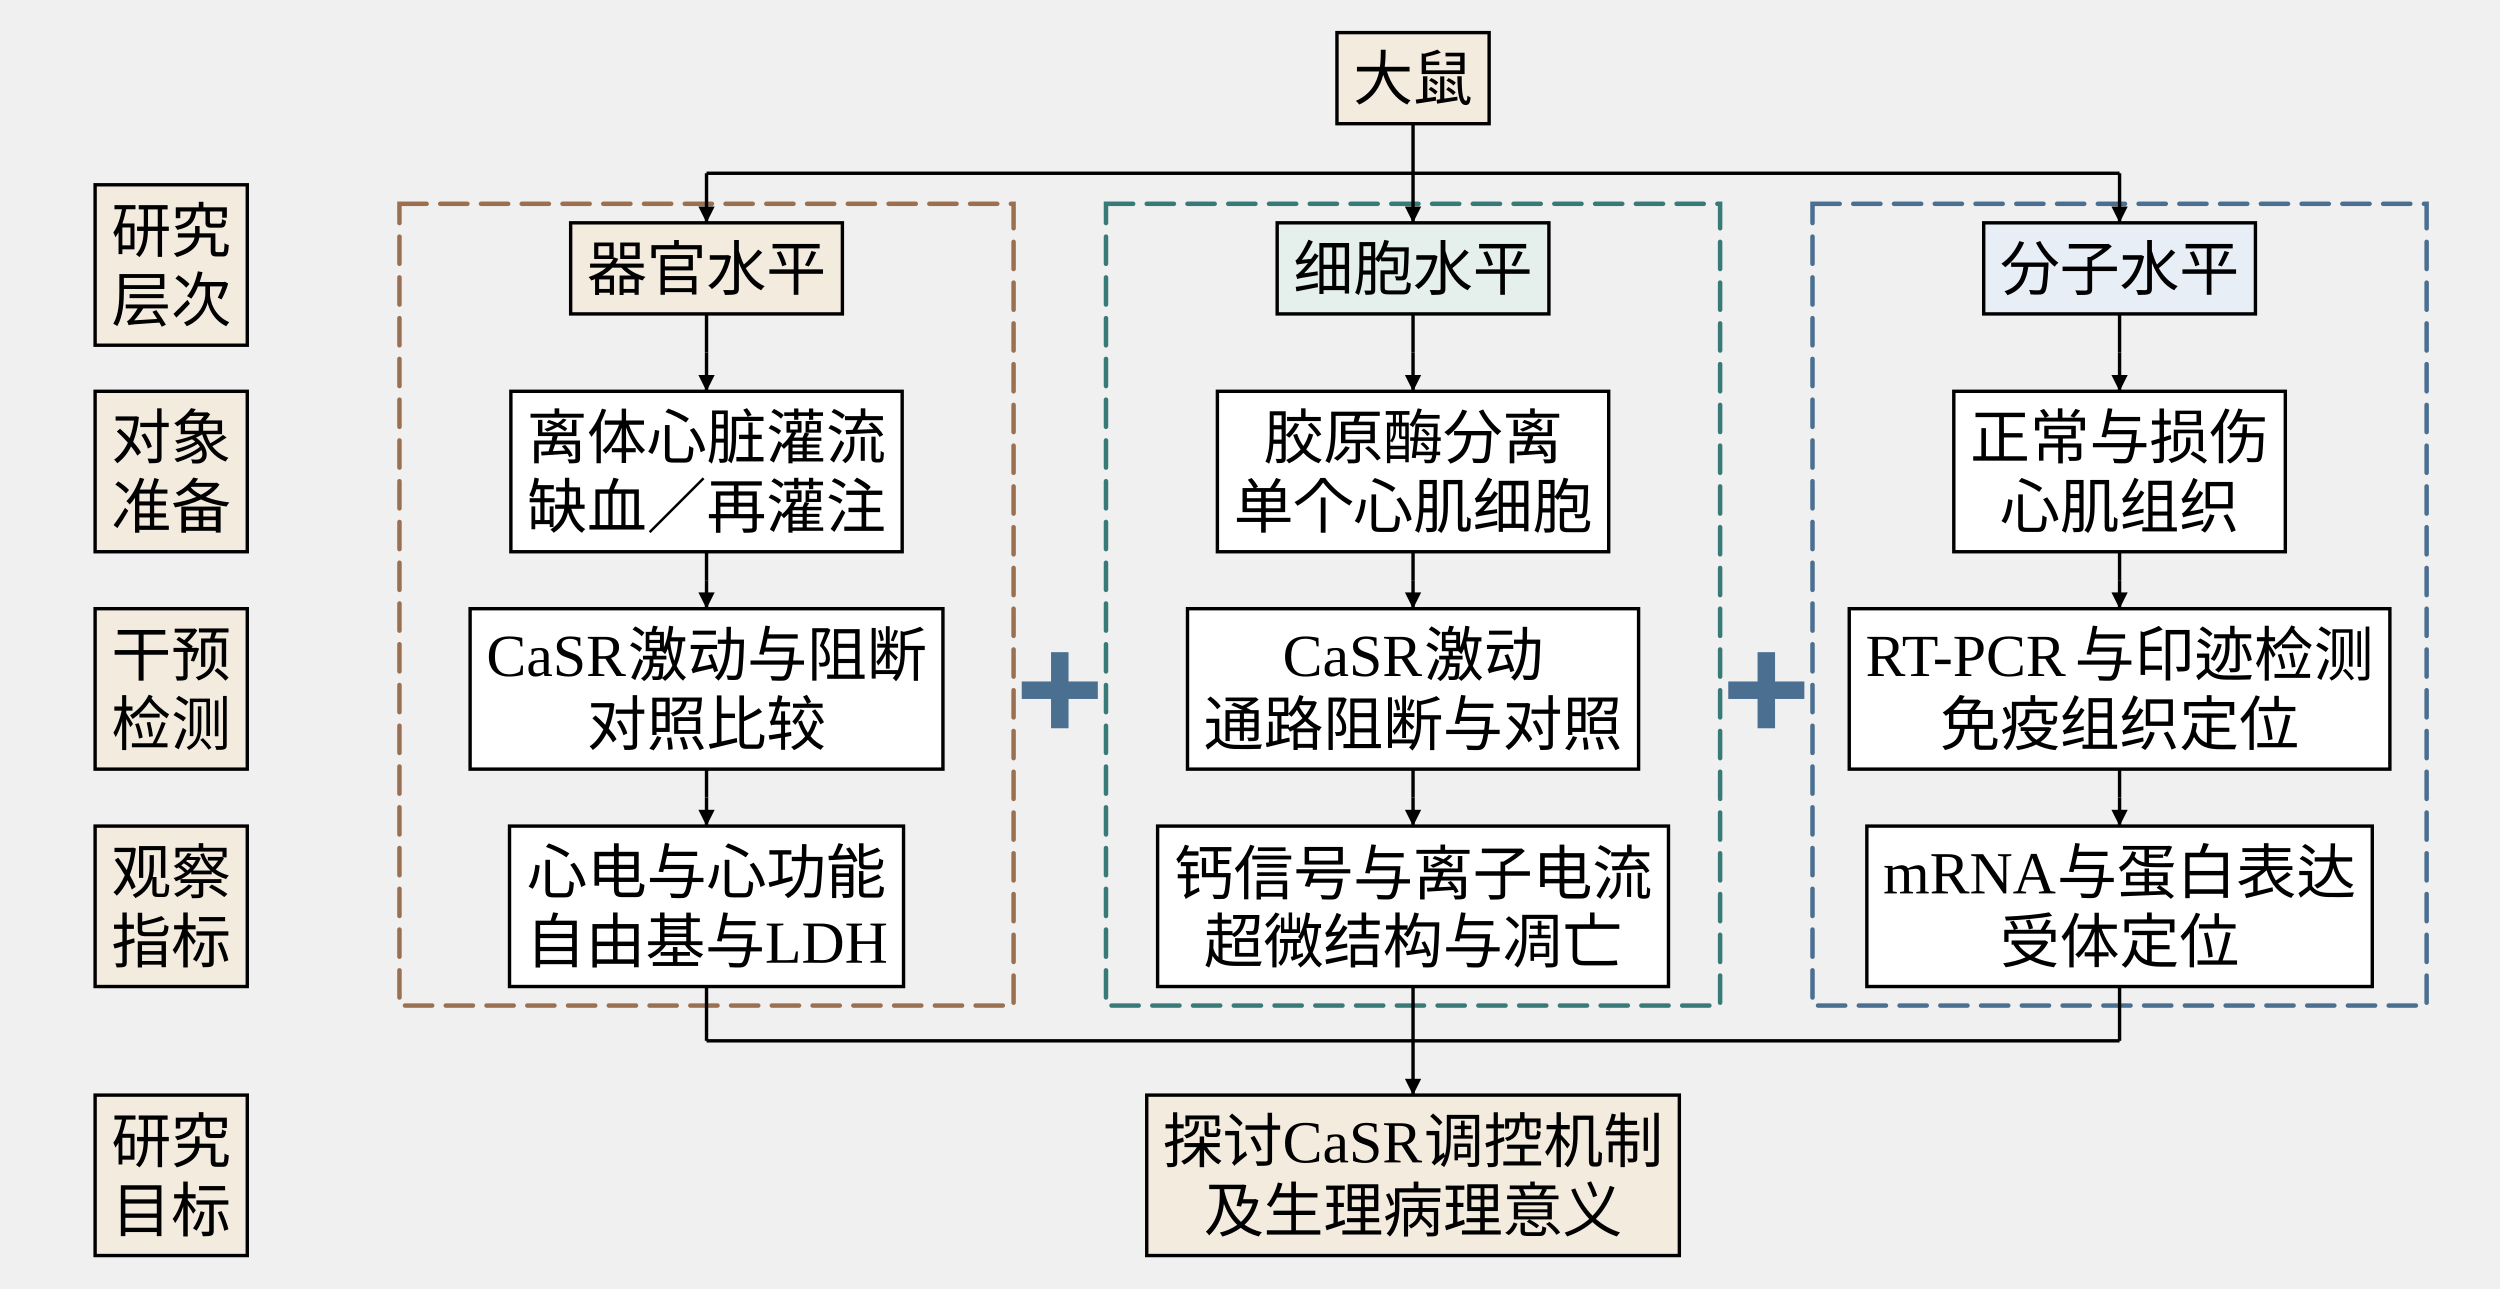
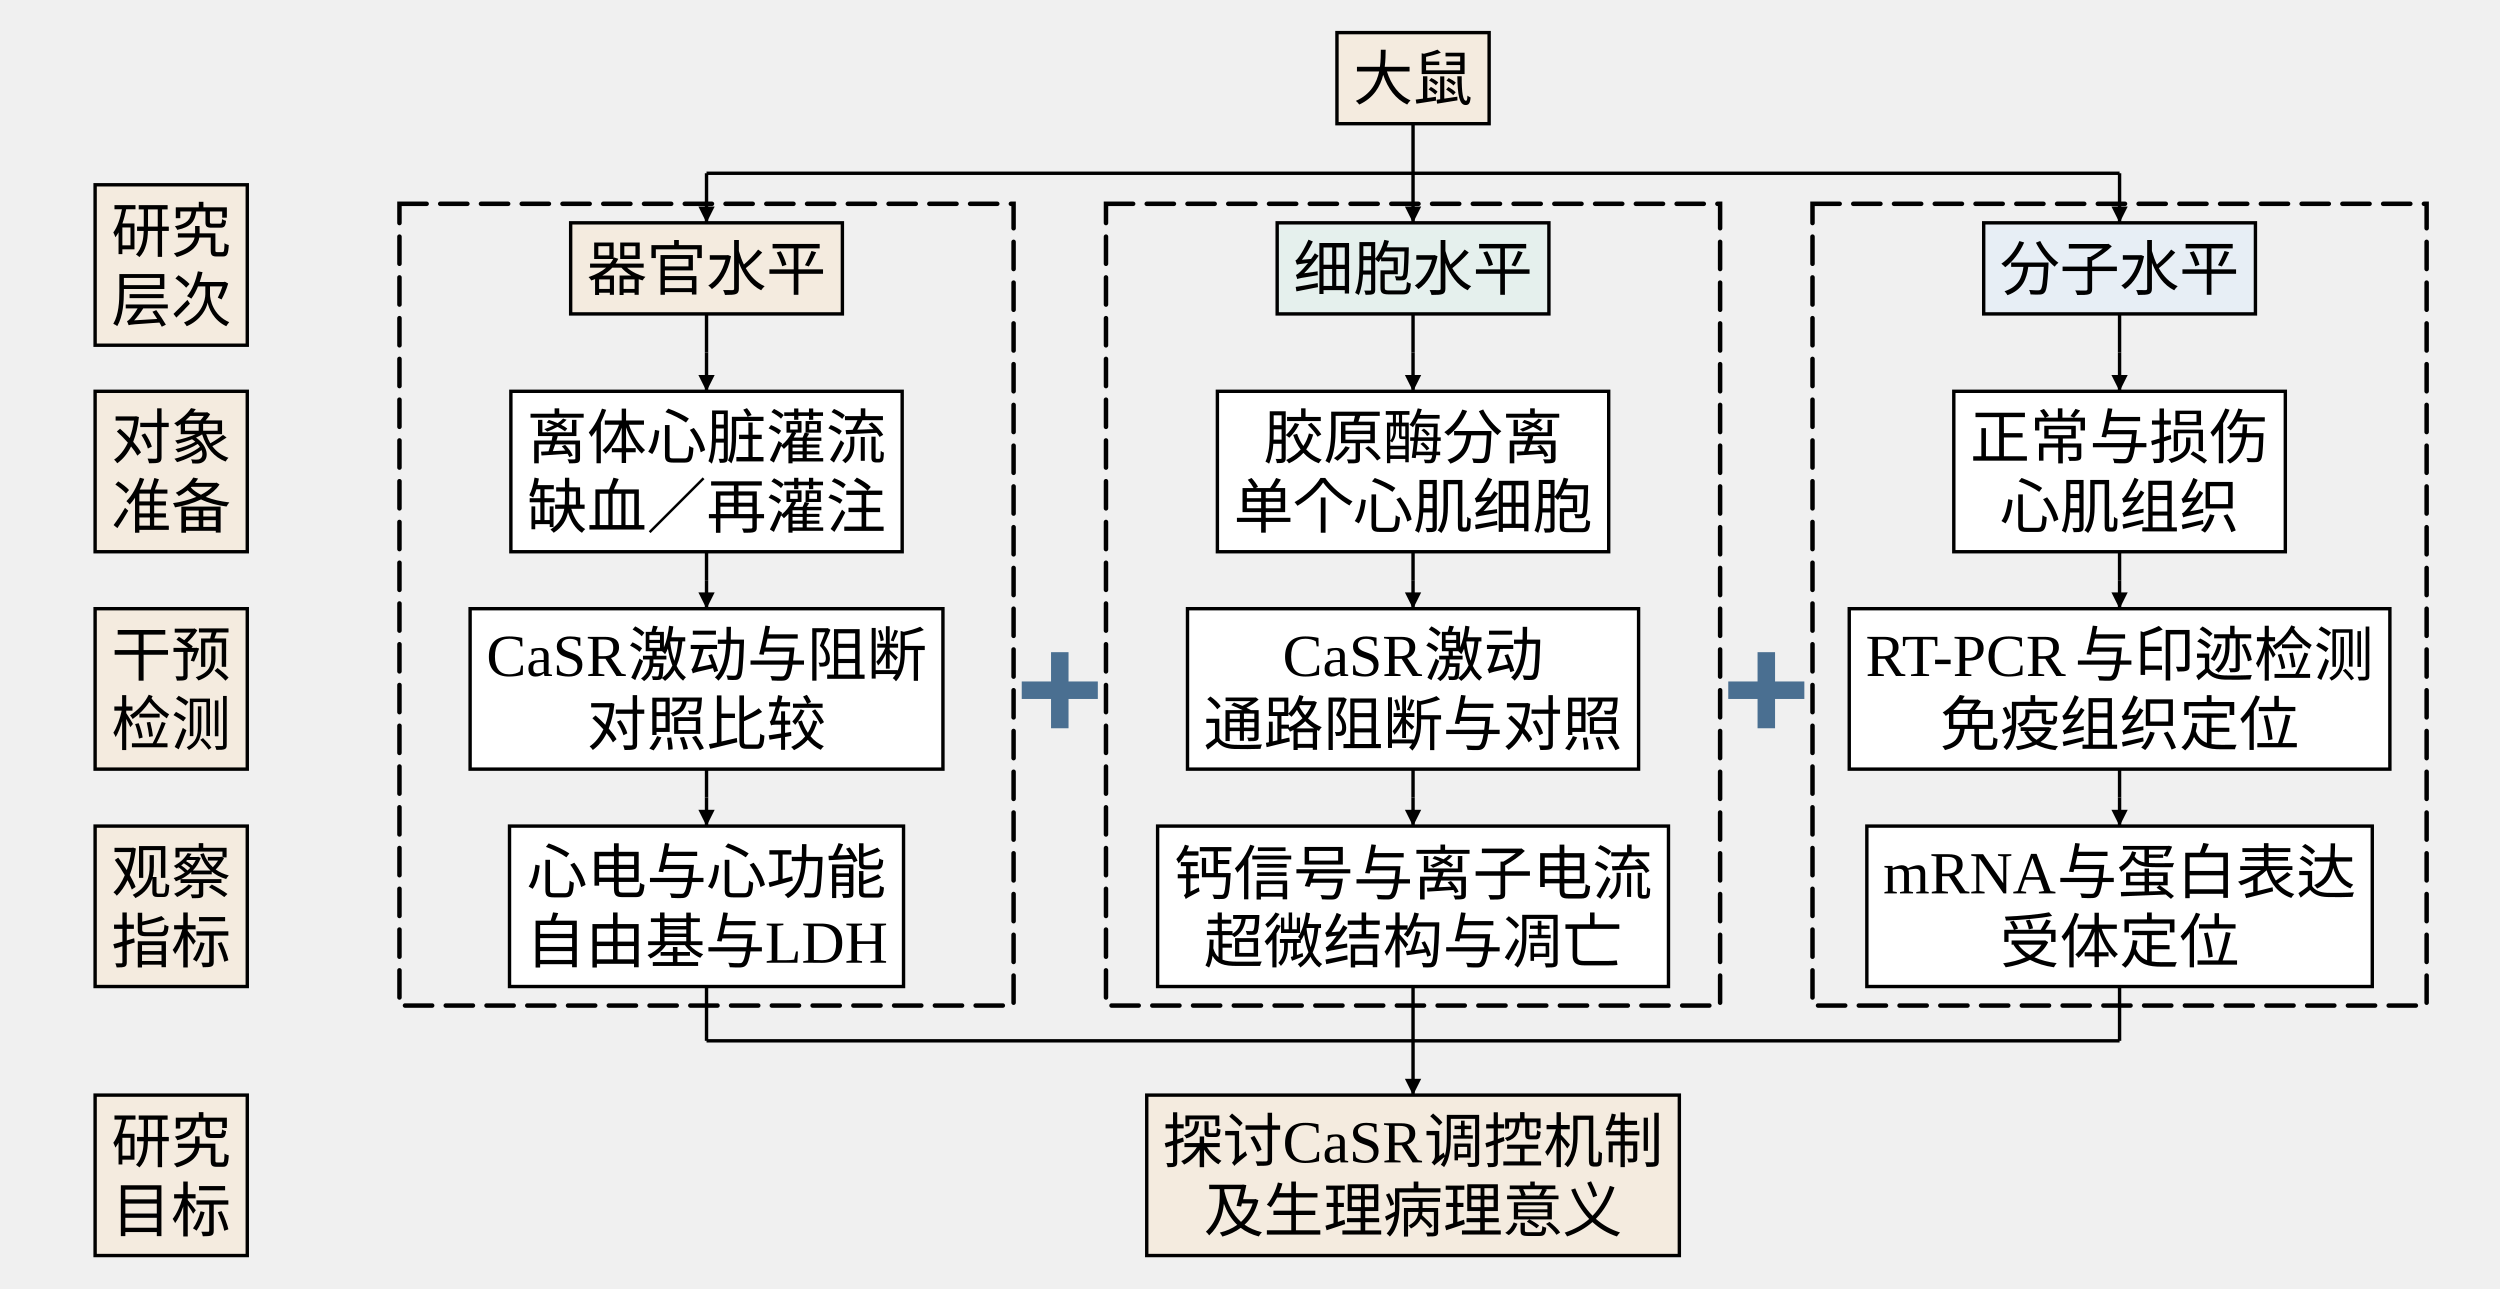
<svg xmlns="http://www.w3.org/2000/svg" width="920px" height="474.04px" viewBox="0 0 920 474.04" version="1.1">
  <g id="module-frame-001" data-object-type="module-frame" aria-label="">
-     <rect id="rectangle-001" x="147" y="75" width="226" height="295.04" fill="none" stroke="#9A7051" stroke-width="1.65" stroke-linecap="round" stroke-linejoin="miter" stroke-dasharray="10 5" />
+     <rect id="rectangle-001" x="147" y="75" width="226" height="295.04" fill="none" stroke="#000000" stroke-width="1.65" stroke-linecap="round" stroke-linejoin="miter" stroke-dasharray="10 5" />
  </g>
  <g id="connector-001" data-object-type="connector" aria-label="">
    <path id="line-001" d="M260 115.52 L260 129.76" fill="none" stroke="#000000" stroke-width="1.25" stroke-linejoin="miter" stroke-linecap="butt" />
  </g>
  <g id="connector-002" data-object-type="connector" aria-label="">
    <path id="line-002" d="M260 129.76 L260 144" fill="none" stroke="#000000" stroke-width="1.25" stroke-linejoin="miter" stroke-linecap="butt" />
    <polygon id="arrowhead-001" points="260,144 263,138 257,138" fill="#000000" stroke="none" />
  </g>
  <g id="connector-003" data-object-type="connector" aria-label="">
    <path id="line-003" d="M260 203.04 L260 213.52" fill="none" stroke="#000000" stroke-width="1.25" stroke-linejoin="miter" stroke-linecap="butt" />
  </g>
  <g id="connector-004" data-object-type="connector" aria-label="">
    <path id="line-004" d="M260 213.52 L260 224" fill="none" stroke="#000000" stroke-width="1.25" stroke-linejoin="miter" stroke-linecap="butt" />
    <polygon id="arrowhead-002" points="260,224 263,218 257,218" fill="#000000" stroke="none" />
  </g>
  <g id="connector-005" data-object-type="connector" aria-label="">
    <path id="line-005" d="M260 283.04 L260 293.52" fill="none" stroke="#000000" stroke-width="1.25" stroke-linejoin="miter" stroke-linecap="butt" />
  </g>
  <g id="connector-006" data-object-type="connector" aria-label="">
    <path id="line-006" d="M260 293.52 L260 304" fill="none" stroke="#000000" stroke-width="1.25" stroke-linejoin="miter" stroke-linecap="butt" />
    <polygon id="arrowhead-003" points="260,304 263,298 257,298" fill="#000000" stroke="none" />
  </g>
  <g id="module-frame-002" data-object-type="module-frame" aria-label="">
-     <rect id="rectangle-002" x="407" y="75" width="226" height="295.04" fill="none" stroke="#387A78" stroke-width="1.65" stroke-linecap="round" stroke-linejoin="miter" stroke-dasharray="10 5" />
+     <rect id="rectangle-002" x="407" y="75" width="226" height="295.04" fill="none" stroke="#000000" stroke-width="1.65" stroke-linecap="round" stroke-linejoin="miter" stroke-dasharray="10 5" />
  </g>
  <g id="connector-007" data-object-type="connector" aria-label="">
    <path id="line-007" d="M520 115.52 L520 129.76" fill="none" stroke="#000000" stroke-width="1.25" stroke-linejoin="miter" stroke-linecap="butt" />
  </g>
  <g id="connector-008" data-object-type="connector" aria-label="">
    <path id="line-008" d="M520 129.76 L520 144" fill="none" stroke="#000000" stroke-width="1.25" stroke-linejoin="miter" stroke-linecap="butt" />
    <polygon id="arrowhead-004" points="520,144 523,138 517,138" fill="#000000" stroke="none" />
  </g>
  <g id="connector-009" data-object-type="connector" aria-label="">
    <path id="line-009" d="M520 203.04 L520 213.52" fill="none" stroke="#000000" stroke-width="1.25" stroke-linejoin="miter" stroke-linecap="butt" />
  </g>
  <g id="connector-010" data-object-type="connector" aria-label="">
    <path id="line-010" d="M520 213.52 L520 224" fill="none" stroke="#000000" stroke-width="1.25" stroke-linejoin="miter" stroke-linecap="butt" />
    <polygon id="arrowhead-005" points="520,224 523,218 517,218" fill="#000000" stroke="none" />
  </g>
  <g id="connector-011" data-object-type="connector" aria-label="">
    <path id="line-011" d="M520 283.04 L520 293.52" fill="none" stroke="#000000" stroke-width="1.25" stroke-linejoin="miter" stroke-linecap="butt" />
  </g>
  <g id="connector-012" data-object-type="connector" aria-label="">
    <path id="line-012" d="M520 293.52 L520 304" fill="none" stroke="#000000" stroke-width="1.25" stroke-linejoin="miter" stroke-linecap="butt" />
    <polygon id="arrowhead-006" points="520,304 523,298 517,298" fill="#000000" stroke="none" />
  </g>
  <g id="module-frame-003" data-object-type="module-frame" aria-label="">
-     <rect id="rectangle-003" x="667" y="75" width="226" height="295.04" fill="none" stroke="#4A6F91" stroke-width="1.65" stroke-linecap="round" stroke-linejoin="miter" stroke-dasharray="10 5" />
+     <rect id="rectangle-003" x="667" y="75" width="226" height="295.04" fill="none" stroke="#000000" stroke-width="1.65" stroke-linecap="round" stroke-linejoin="miter" stroke-dasharray="10 5" />
  </g>
  <g id="connector-013" data-object-type="connector" aria-label="">
    <path id="line-013" d="M780 115.52 L780 129.76" fill="none" stroke="#000000" stroke-width="1.25" stroke-linejoin="miter" stroke-linecap="butt" />
  </g>
  <g id="connector-014" data-object-type="connector" aria-label="">
    <path id="line-014" d="M780 129.76 L780 144" fill="none" stroke="#000000" stroke-width="1.25" stroke-linejoin="miter" stroke-linecap="butt" />
    <polygon id="arrowhead-007" points="780,144 783,138 777,138" fill="#000000" stroke="none" />
  </g>
  <g id="connector-015" data-object-type="connector" aria-label="">
    <path id="line-015" d="M780 203.04 L780 213.52" fill="none" stroke="#000000" stroke-width="1.25" stroke-linejoin="miter" stroke-linecap="butt" />
  </g>
  <g id="connector-016" data-object-type="connector" aria-label="">
    <path id="line-016" d="M780 213.52 L780 224" fill="none" stroke="#000000" stroke-width="1.25" stroke-linejoin="miter" stroke-linecap="butt" />
    <polygon id="arrowhead-008" points="780,224 783,218 777,218" fill="#000000" stroke="none" />
  </g>
  <g id="connector-017" data-object-type="connector" aria-label="">
    <path id="line-017" d="M780 283.04 L780 293.52" fill="none" stroke="#000000" stroke-width="1.25" stroke-linejoin="miter" stroke-linecap="butt" />
  </g>
  <g id="connector-018" data-object-type="connector" aria-label="">
    <path id="line-018" d="M780 293.52 L780 304" fill="none" stroke="#000000" stroke-width="1.25" stroke-linejoin="miter" stroke-linecap="butt" />
    <polygon id="arrowhead-009" points="780,304 783,298 777,298" fill="#000000" stroke="none" />
  </g>
  <g id="connector-019" data-object-type="connector" aria-label="">
    <path id="line-019" d="M520 45.52 L520 63.76" fill="none" stroke="#000000" stroke-width="1.25" stroke-linejoin="miter" stroke-linecap="butt" />
  </g>
  <g id="connector-020" data-object-type="connector" aria-label="">
    <path id="line-020" d="M260 63.76 L780 63.76" fill="none" stroke="#000000" stroke-width="1.25" stroke-linejoin="miter" stroke-linecap="butt" />
  </g>
  <g id="connector-021" data-object-type="connector" aria-label="">
    <path id="line-021" d="M260 63.76 L260 82" fill="none" stroke="#000000" stroke-width="1.25" stroke-linejoin="miter" stroke-linecap="butt" />
    <polygon id="arrowhead-010" points="260,82 263,76 257,76" fill="#000000" stroke="none" />
  </g>
  <g id="connector-022" data-object-type="connector" aria-label="">
    <path id="line-022" d="M520 63.76 L520 82" fill="none" stroke="#000000" stroke-width="1.25" stroke-linejoin="miter" stroke-linecap="butt" />
    <polygon id="arrowhead-011" points="520,82 523,76 517,76" fill="#000000" stroke="none" />
  </g>
  <g id="connector-023" data-object-type="connector" aria-label="">
    <path id="line-023" d="M780 63.76 L780 82" fill="none" stroke="#000000" stroke-width="1.25" stroke-linejoin="miter" stroke-linecap="butt" />
    <polygon id="arrowhead-012" points="780,82 783,76 777,76" fill="#000000" stroke="none" />
  </g>
  <g id="plus-001" data-object-type="plus" aria-label="">
    <path id="plus-shape-001" d="M386.78 240 L393.22 240 L393.22 250.78 L404 250.78 L404 257.22 L393.22 257.22 L393.22 268 L386.78 268 L386.78 257.22 L376 257.22 L376 250.78 L386.78 250.78 Z" fill="#4A6F91" stroke="none" />
  </g>
  <g id="plus-002" data-object-type="plus" aria-label="">
    <path id="plus-shape-002" d="M646.78 240 L653.22 240 L653.22 250.78 L664 250.78 L664 257.22 L653.22 257.22 L653.22 268 L646.78 268 L646.78 257.22 L636 257.22 L636 250.78 L646.78 250.78 Z" fill="#4A6F91" stroke="none" />
  </g>
  <g id="connector-024" data-object-type="connector" aria-label="">
    <path id="line-024" d="M260 363.04 L260 383.02" fill="none" stroke="#000000" stroke-width="1.25" stroke-linejoin="miter" stroke-linecap="butt" />
  </g>
  <g id="connector-025" data-object-type="connector" aria-label="">
    <path id="line-025" d="M520 363.04 L520 383.02" fill="none" stroke="#000000" stroke-width="1.25" stroke-linejoin="miter" stroke-linecap="butt" />
  </g>
  <g id="connector-026" data-object-type="connector" aria-label="">
    <path id="line-026" d="M780 363.04 L780 383.02" fill="none" stroke="#000000" stroke-width="1.25" stroke-linejoin="miter" stroke-linecap="butt" />
  </g>
  <g id="connector-027" data-object-type="connector" aria-label="">
    <path id="line-027" d="M260 383.02 L780 383.02" fill="none" stroke="#000000" stroke-width="1.25" stroke-linejoin="miter" stroke-linecap="butt" />
  </g>
  <g id="connector-028" data-object-type="connector" aria-label="">
    <path id="line-028" d="M520 383.02 L520 403" fill="none" stroke="#000000" stroke-width="1.25" stroke-linejoin="miter" stroke-linecap="butt" />
    <polygon id="arrowhead-013" points="520,403 523,397 517,397" fill="#000000" stroke="none" />
  </g>
  <g id="text-box-001" data-object-type="text-box" aria-label="大鼠">
    <rect id="rectangle-004" x="492" y="12" width="56" height="33.52" fill="#F4EBDF" stroke="#000000" stroke-width="1.25" stroke-linecap="butt" stroke-linejoin="miter" />
    <text id="text-001" xml:space="preserve" font-family="SimSun" font-size="22" font-weight="normal" font-style="normal" fill="#000000">
      <tspan id="text-run-001" x="498" y="36.76" font-family="SimSun" font-size="22" fill="#000000" style="font-family:'SimSun';font-size:22px;font-weight:normal;font-style:normal">大鼠</tspan>
    </text>
  </g>
  <g id="text-box-002" data-object-type="text-box" aria-label="研究 / 层次">
    <rect id="rectangle-005" x="35" y="68" width="56" height="59.04" fill="#F4EBDF" stroke="#000000" stroke-width="1.25" stroke-linecap="butt" stroke-linejoin="miter" />
    <text id="text-002" xml:space="preserve" font-family="SimSun" font-size="22" font-weight="normal" font-style="normal" fill="#000000">
      <tspan id="text-run-002" x="41" y="92.76" font-family="SimSun" font-size="22" fill="#000000" style="font-family:'SimSun';font-size:22px;font-weight:normal;font-style:normal">研究</tspan>
      <tspan id="text-run-003" x="41" y="118.28" font-family="SimSun" font-size="22" fill="#000000" style="font-family:'SimSun';font-size:22px;font-weight:normal;font-style:normal">层次</tspan>
    </text>
  </g>
  <g id="text-box-003" data-object-type="text-box" aria-label="对象 / 准备">
    <rect id="rectangle-006" x="35" y="144" width="56" height="59.04" fill="#F4EBDF" stroke="#000000" stroke-width="1.25" stroke-linecap="butt" stroke-linejoin="miter" />
    <text id="text-003" xml:space="preserve" font-family="SimSun" font-size="22" font-weight="normal" font-style="normal" fill="#000000">
      <tspan id="text-run-004" x="41" y="168.76" font-family="SimSun" font-size="22" fill="#000000" style="font-family:'SimSun';font-size:22px;font-weight:normal;font-style:normal">对象</tspan>
      <tspan id="text-run-005" x="41" y="194.28" font-family="SimSun" font-size="22" fill="#000000" style="font-family:'SimSun';font-size:22px;font-weight:normal;font-style:normal">准备</tspan>
    </text>
  </g>
  <g id="text-box-004" data-object-type="text-box" aria-label="干预 / 检测">
    <rect id="rectangle-007" x="35" y="224" width="56" height="59.04" fill="#F4EBDF" stroke="#000000" stroke-width="1.25" stroke-linecap="butt" stroke-linejoin="miter" />
    <text id="text-004" xml:space="preserve" font-family="SimSun" font-size="22" font-weight="normal" font-style="normal" fill="#000000">
      <tspan id="text-run-006" x="41" y="248.76" font-family="SimSun" font-size="22" fill="#000000" style="font-family:'SimSun';font-size:22px;font-weight:normal;font-style:normal">干预</tspan>
      <tspan id="text-run-007" x="41" y="274.28" font-family="SimSun" font-size="22" fill="#000000" style="font-family:'SimSun';font-size:22px;font-weight:normal;font-style:normal">检测</tspan>
    </text>
  </g>
  <g id="text-box-005" data-object-type="text-box" aria-label="观察 / 指标">
    <rect id="rectangle-008" x="35" y="304" width="56" height="59.04" fill="#F4EBDF" stroke="#000000" stroke-width="1.25" stroke-linecap="butt" stroke-linejoin="miter" />
    <text id="text-005" xml:space="preserve" font-family="SimSun" font-size="22" font-weight="normal" font-style="normal" fill="#000000">
      <tspan id="text-run-008" x="41" y="328.76" font-family="SimSun" font-size="22" fill="#000000" style="font-family:'SimSun';font-size:22px;font-weight:normal;font-style:normal">观察</tspan>
      <tspan id="text-run-009" x="41" y="354.28" font-family="SimSun" font-size="22" fill="#000000" style="font-family:'SimSun';font-size:22px;font-weight:normal;font-style:normal">指标</tspan>
    </text>
  </g>
  <g id="text-box-006" data-object-type="text-box" aria-label="研究 / 目标">
    <rect id="rectangle-009" x="35" y="403" width="56" height="59.04" fill="#F4EBDF" stroke="#000000" stroke-width="1.25" stroke-linecap="butt" stroke-linejoin="miter" />
    <text id="text-006" xml:space="preserve" font-family="SimSun" font-size="22" font-weight="normal" font-style="normal" fill="#000000">
      <tspan id="text-run-010" x="41" y="427.76" font-family="SimSun" font-size="22" fill="#000000" style="font-family:'SimSun';font-size:22px;font-weight:normal;font-style:normal">研究</tspan>
      <tspan id="text-run-011" x="41" y="453.28" font-family="SimSun" font-size="22" fill="#000000" style="font-family:'SimSun';font-size:22px;font-weight:normal;font-style:normal">目标</tspan>
    </text>
  </g>
  <g id="text-box-007" data-object-type="text-box" aria-label="器官水平">
    <rect id="rectangle-010" x="210" y="82" width="100" height="33.52" fill="#F4EBDF" stroke="#000000" stroke-width="1.25" stroke-linecap="butt" stroke-linejoin="miter" />
    <text id="text-007" xml:space="preserve" font-family="SimSun" font-size="22" font-weight="normal" font-style="normal" fill="#000000">
      <tspan id="text-run-012" x="216" y="106.76" font-family="SimSun" font-size="22" fill="#000000" style="font-family:'SimSun';font-size:22px;font-weight:normal;font-style:normal">器官水平</tspan>
    </text>
  </g>
  <g id="text-box-008" data-object-type="text-box" aria-label="离体心脏灌流 / 缺血／再灌注">
    <rect id="rectangle-011" x="188" y="144" width="144" height="59.04" fill="#FFFFFF" stroke="#000000" stroke-width="1.25" stroke-linecap="butt" stroke-linejoin="miter" />
    <text id="text-008" xml:space="preserve" font-family="SimSun" font-size="22" font-weight="normal" font-style="normal" fill="#000000">
      <tspan id="text-run-013" x="194" y="168.76" font-family="SimSun" font-size="22" fill="#000000" style="font-family:'SimSun';font-size:22px;font-weight:normal;font-style:normal">离体心脏灌流</tspan>
      <tspan id="text-run-014" x="194" y="194.28" font-family="SimSun" font-size="22" fill="#000000" style="font-family:'SimSun';font-size:22px;font-weight:normal;font-style:normal">缺血／再灌注</tspan>
    </text>
  </g>
  <g id="text-box-009" data-object-type="text-box" aria-label="CaSR激动与阻断 / 对照比较">
    <rect id="rectangle-012" x="173" y="224" width="174" height="59.04" fill="#FFFFFF" stroke="#000000" stroke-width="1.25" stroke-linecap="butt" stroke-linejoin="miter" />
    <text id="text-009" xml:space="preserve" font-family="SimSun" font-size="22" font-weight="normal" font-style="normal" fill="#000000">
      <tspan id="text-run-015" x="179" y="248.76" font-family="Times New Roman" font-size="22" fill="#000000" style="font-family:'Times New Roman';font-size:22px;font-weight:normal;font-style:normal">CaSR</tspan>
      <tspan id="text-run-016" x="231" y="248.76" font-family="SimSun" font-size="22" fill="#000000" style="font-family:'SimSun';font-size:22px;font-weight:normal;font-style:normal">激动与阻断</tspan>
      <tspan id="text-run-017" x="216" y="274.28" font-family="SimSun" font-size="22" fill="#000000" style="font-family:'SimSun';font-size:22px;font-weight:normal;font-style:normal">对照比较</tspan>
    </text>
  </g>
  <g id="text-box-010" data-object-type="text-box" aria-label="心电与心功能 / 自由基与LDH">
    <rect id="rectangle-013" x="187.5" y="304" width="145" height="59.04" fill="#FFFFFF" stroke="#000000" stroke-width="1.25" stroke-linecap="butt" stroke-linejoin="miter" />
    <text id="text-010" xml:space="preserve" font-family="SimSun" font-size="22" font-weight="normal" font-style="normal" fill="#000000">
      <tspan id="text-run-018" x="194" y="328.76" font-family="SimSun" font-size="22" fill="#000000" style="font-family:'SimSun';font-size:22px;font-weight:normal;font-style:normal">心电与心功能</tspan>
      <tspan id="text-run-019" x="193.5" y="354.28" font-family="SimSun" font-size="22" fill="#000000" style="font-family:'SimSun';font-size:22px;font-weight:normal;font-style:normal">自由基与</tspan>
      <tspan id="text-run-020" x="281.5" y="354.28" font-family="Times New Roman" font-size="22" fill="#000000" style="font-family:'Times New Roman';font-size:22px;font-weight:normal;font-style:normal">LDH</tspan>
    </text>
  </g>
  <g id="text-box-011" data-object-type="text-box" aria-label="细胞水平">
    <rect id="rectangle-014" x="470" y="82" width="100" height="33.52" fill="#E5F0ED" stroke="#000000" stroke-width="1.25" stroke-linecap="butt" stroke-linejoin="miter" />
    <text id="text-011" xml:space="preserve" font-family="SimSun" font-size="22" font-weight="normal" font-style="normal" fill="#000000">
      <tspan id="text-run-021" x="476" y="106.76" font-family="SimSun" font-size="22" fill="#000000" style="font-family:'SimSun';font-size:22px;font-weight:normal;font-style:normal">细胞水平</tspan>
    </text>
  </g>
  <g id="text-box-012" data-object-type="text-box" aria-label="胶原酶分离 / 单个心肌细胞">
    <rect id="rectangle-015" x="448" y="144" width="144" height="59.04" fill="#FFFFFF" stroke="#000000" stroke-width="1.25" stroke-linecap="butt" stroke-linejoin="miter" />
    <text id="text-012" xml:space="preserve" font-family="SimSun" font-size="22" font-weight="normal" font-style="normal" fill="#000000">
      <tspan id="text-run-022" x="465" y="168.76" font-family="SimSun" font-size="22" fill="#000000" style="font-family:'SimSun';font-size:22px;font-weight:normal;font-style:normal">胶原酶分离</tspan>
      <tspan id="text-run-023" x="454" y="194.28" font-family="SimSun" font-size="22" fill="#000000" style="font-family:'SimSun';font-size:22px;font-weight:normal;font-style:normal">单个心肌细胞</tspan>
    </text>
  </g>
  <g id="text-box-013" data-object-type="text-box" aria-label="CaSR激动 / 通路阻断与对照">
    <rect id="rectangle-016" x="437" y="224" width="166" height="59.04" fill="#FFFFFF" stroke="#000000" stroke-width="1.25" stroke-linecap="butt" stroke-linejoin="miter" />
    <text id="text-013" xml:space="preserve" font-family="SimSun" font-size="22" font-weight="normal" font-style="normal" fill="#000000">
      <tspan id="text-run-024" x="472" y="248.76" font-family="Times New Roman" font-size="22" fill="#000000" style="font-family:'Times New Roman';font-size:22px;font-weight:normal;font-style:normal">CaSR</tspan>
      <tspan id="text-run-025" x="524" y="248.76" font-family="SimSun" font-size="22" fill="#000000" style="font-family:'SimSun';font-size:22px;font-weight:normal;font-style:normal">激动</tspan>
      <tspan id="text-run-026" x="443" y="274.28" font-family="SimSun" font-size="22" fill="#000000" style="font-family:'SimSun';font-size:22px;font-weight:normal;font-style:normal">通路阻断与对照</tspan>
    </text>
  </g>
  <g id="text-box-014" data-object-type="text-box" aria-label="钙信号与离子电流 / 超微结构与凋亡">
    <rect id="rectangle-017" x="426" y="304" width="188" height="59.04" fill="#FFFFFF" stroke="#000000" stroke-width="1.25" stroke-linecap="butt" stroke-linejoin="miter" />
    <text id="text-014" xml:space="preserve" font-family="SimSun" font-size="22" font-weight="normal" font-style="normal" fill="#000000">
      <tspan id="text-run-027" x="432" y="329.26" font-family="SimSun" font-size="22" fill="#000000" style="font-family:'SimSun';font-size:22px;font-weight:normal;font-style:normal">钙信号与离子电流</tspan>
      <tspan id="text-run-028" x="443" y="354.28" font-family="SimSun" font-size="22" fill="#000000" style="font-family:'SimSun';font-size:22px;font-weight:normal;font-style:normal">超微结构与凋亡</tspan>
    </text>
  </g>
  <g id="text-box-015" data-object-type="text-box" aria-label="分子水平">
    <rect id="rectangle-018" x="730" y="82" width="100" height="33.52" fill="#E7EEF5" stroke="#000000" stroke-width="1.25" stroke-linecap="butt" stroke-linejoin="miter" />
    <text id="text-015" xml:space="preserve" font-family="SimSun" font-size="22" font-weight="normal" font-style="normal" fill="#000000">
      <tspan id="text-run-029" x="736" y="106.76" font-family="SimSun" font-size="22" fill="#000000" style="font-family:'SimSun';font-size:22px;font-weight:normal;font-style:normal">分子水平</tspan>
    </text>
  </g>
  <g id="text-box-016" data-object-type="text-box" aria-label="正常与损伤 / 心肌组织">
    <rect id="rectangle-019" x="719" y="144" width="122" height="59.04" fill="#FFFFFF" stroke="#000000" stroke-width="1.25" stroke-linecap="butt" stroke-linejoin="miter" />
    <text id="text-016" xml:space="preserve" font-family="SimSun" font-size="22" font-weight="normal" font-style="normal" fill="#000000">
      <tspan id="text-run-030" x="725" y="168.76" font-family="SimSun" font-size="22" fill="#000000" style="font-family:'SimSun';font-size:22px;font-weight:normal;font-style:normal">正常与损伤</tspan>
      <tspan id="text-run-031" x="736" y="194.28" font-family="SimSun" font-size="22" fill="#000000" style="font-family:'SimSun';font-size:22px;font-weight:normal;font-style:normal">心肌组织</tspan>
    </text>
  </g>
  <g id="text-box-017" data-object-type="text-box" aria-label="RT-PCR与印迹检测 / 免疫组织定位">
    <rect id="rectangle-020" x="680.523" y="224" width="198.953" height="59.04" fill="#FFFFFF" stroke="#000000" stroke-width="1.25" stroke-linecap="butt" stroke-linejoin="miter" />
    <text id="text-017" xml:space="preserve" font-family="SimSun" font-size="22" font-weight="normal" font-style="normal" fill="#000000">
      <tspan id="text-run-032" x="686.523" y="248.76" font-family="Times New Roman" font-size="22" fill="#000000" style="font-family:'Times New Roman';font-size:22px;font-weight:normal;font-style:normal">RT-PCR</tspan>
      <tspan id="text-run-033" x="763.477" y="248.76" font-family="SimSun" font-size="22" fill="#000000" style="font-family:'SimSun';font-size:22px;font-weight:normal;font-style:normal">与印迹检测</tspan>
      <tspan id="text-run-034" x="714" y="274.28" font-family="SimSun" font-size="22" fill="#000000" style="font-family:'SimSun';font-size:22px;font-weight:normal;font-style:normal">免疫组织定位</tspan>
    </text>
  </g>
  <g id="text-box-018" data-object-type="text-box" aria-label="mRNA与蛋白表达 / 受体定位">
    <rect id="rectangle-021" x="687" y="304" width="186" height="59.04" fill="#FFFFFF" stroke="#000000" stroke-width="1.25" stroke-linecap="butt" stroke-linejoin="miter" />
    <text id="text-018" xml:space="preserve" font-family="SimSun" font-size="22" font-weight="normal" font-style="normal" fill="#000000">
      <tspan id="text-run-035" x="693" y="328.76" font-family="Times New Roman" font-size="22" fill="#000000" style="font-family:'Times New Roman';font-size:22px;font-weight:normal;font-style:normal">mRNA</tspan>
      <tspan id="text-run-036" x="757" y="328.76" font-family="SimSun" font-size="22" fill="#000000" style="font-family:'SimSun';font-size:22px;font-weight:normal;font-style:normal">与蛋白表达</tspan>
      <tspan id="text-run-037" x="736" y="354.28" font-family="SimSun" font-size="22" fill="#000000" style="font-family:'SimSun';font-size:22px;font-weight:normal;font-style:normal">受体定位</tspan>
    </text>
  </g>
  <g id="text-box-019" data-object-type="text-box" aria-label="探讨CaSR调控机制 / 及生理病理意义">
    <rect id="rectangle-022" x="422" y="403" width="196" height="59.04" fill="#F4EBDF" stroke="#000000" stroke-width="1.25" stroke-linecap="butt" stroke-linejoin="miter" />
    <text id="text-019" xml:space="preserve" font-family="SimSun" font-size="22" font-weight="normal" font-style="normal" fill="#000000">
      <tspan id="text-run-038" x="428" y="427.76" font-family="SimSun" font-size="22" fill="#000000" style="font-family:'SimSun';font-size:22px;font-weight:normal;font-style:normal">探讨</tspan>
      <tspan id="text-run-039" x="472" y="427.76" font-family="Times New Roman" font-size="22" fill="#000000" style="font-family:'Times New Roman';font-size:22px;font-weight:normal;font-style:normal">CaSR</tspan>
      <tspan id="text-run-040" x="524" y="427.76" font-family="SimSun" font-size="22" fill="#000000" style="font-family:'SimSun';font-size:22px;font-weight:normal;font-style:normal">调控机制</tspan>
      <tspan id="text-run-041" x="443" y="453.28" font-family="SimSun" font-size="22" fill="#000000" style="font-family:'SimSun';font-size:22px;font-weight:normal;font-style:normal">及生理病理意义</tspan>
    </text>
  </g>
</svg>
